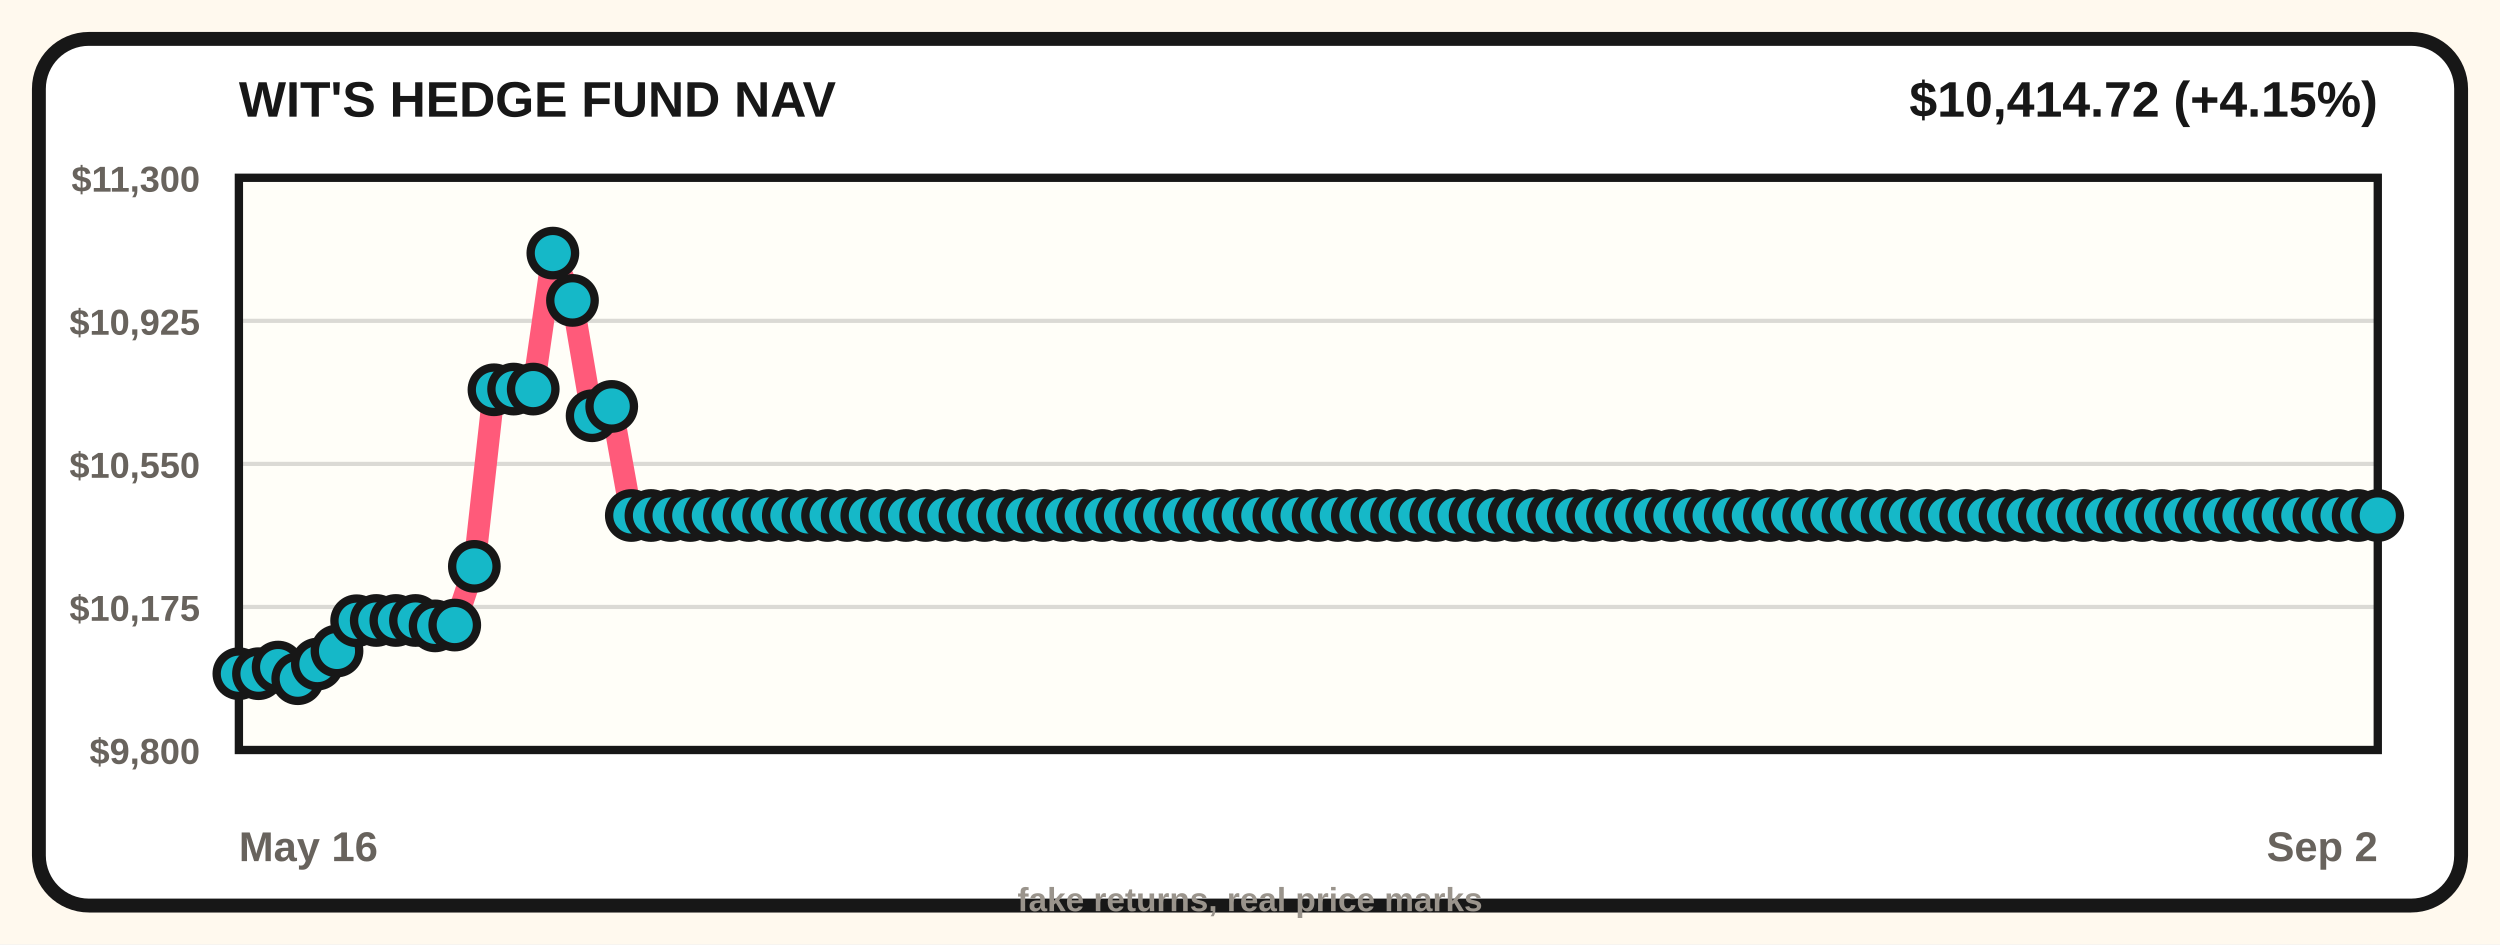
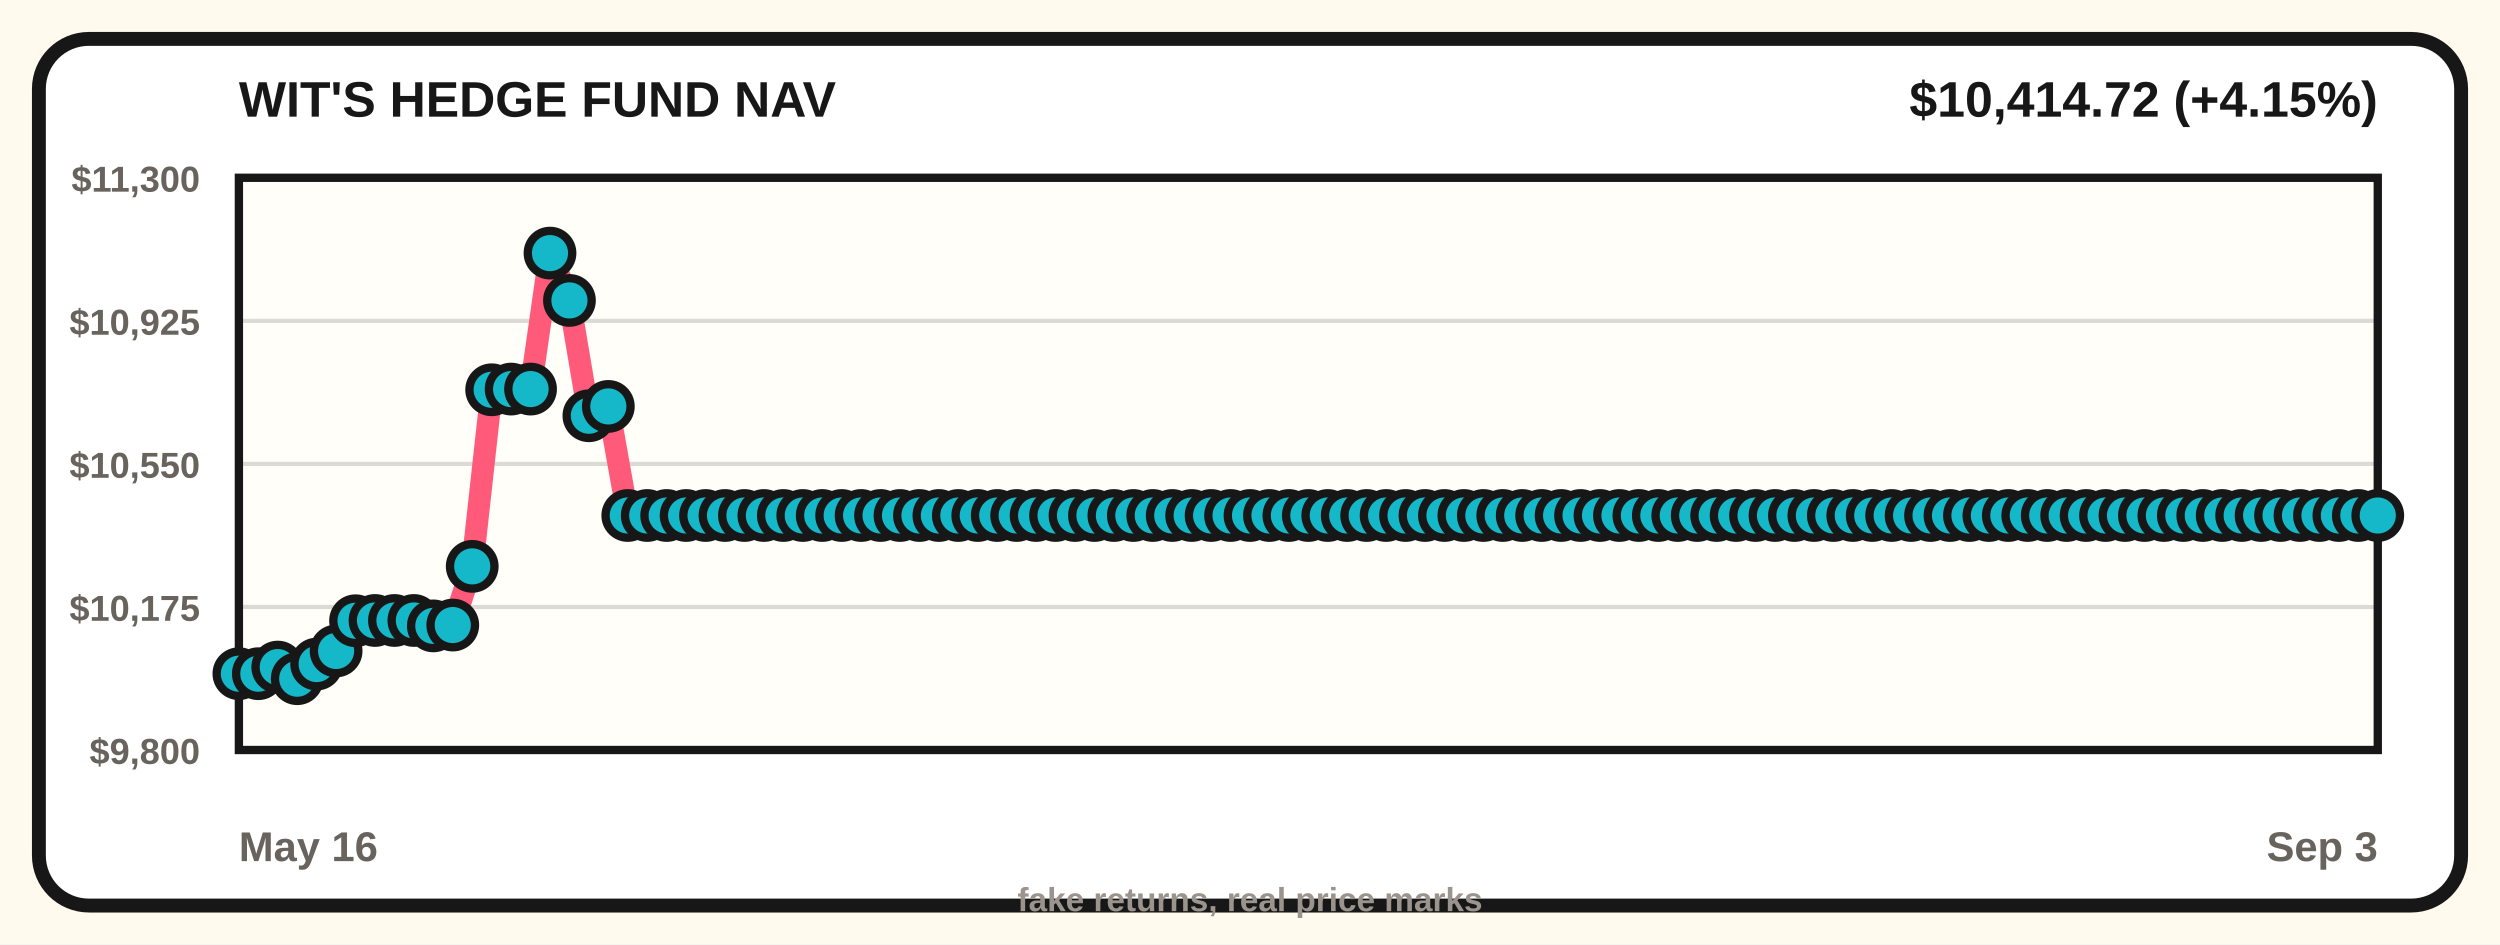
<svg xmlns="http://www.w3.org/2000/svg" width="900" height="340" viewBox="0 0 900 340" role="img" aria-label="Wit's Hedge Fund fake NAV chart">
  <rect width="900" height="340" fill="#fff9ee" />
  <rect x="14" y="14" width="872" height="312" rx="18" fill="#ffffff" stroke="#171717" stroke-width="5" />
  <rect x="86" y="64" width="770" height="206" fill="#fffef8" stroke="#171717" stroke-width="3" />
  <line x1="86" y1="270" x2="856" y2="270" stroke="#171717" stroke-width="1.5" opacity="0.16" />
  <text x="72" y="275" text-anchor="end" font-family="Arial, sans-serif" font-size="13" font-weight="800" fill="#68635d">$9,800</text>
  <line x1="86" y1="218.5" x2="856" y2="218.5" stroke="#171717" stroke-width="1.5" opacity="0.16" />
  <text x="72" y="223.5" text-anchor="end" font-family="Arial, sans-serif" font-size="13" font-weight="800" fill="#68635d">$10,175</text>
  <line x1="86" y1="167" x2="856" y2="167" stroke="#171717" stroke-width="1.5" opacity="0.16" />
  <text x="72" y="172" text-anchor="end" font-family="Arial, sans-serif" font-size="13" font-weight="800" fill="#68635d">$10,550</text>
  <line x1="86" y1="115.5" x2="856" y2="115.5" stroke="#171717" stroke-width="1.5" opacity="0.16" />
  <text x="72" y="120.5" text-anchor="end" font-family="Arial, sans-serif" font-size="13" font-weight="800" fill="#68635d">$10,925</text>
  <line x1="86" y1="64" x2="856" y2="64" stroke="#171717" stroke-width="1.5" opacity="0.16" />
  <text x="72" y="69" text-anchor="end" font-family="Arial, sans-serif" font-size="13" font-weight="800" fill="#68635d">$11,300</text>
-   <polyline points="86,242.53 93.06,242.53 100.13,240.15 107.19,244.33 114.26,239.07 121.32,234.35 128.39,223.47 135.45,223.37 142.51,223.37 149.58,223.37 156.64,225.32 163.71,225.02 170.77,203.89 177.83,140.32 184.9,140.07 191.96,140.07 199.03,91.12 206.09,108.15 213.16,149.67 220.22,146.31 227.28,185.58 234.35,185.58 241.41,185.58 248.48,185.58 255.54,185.58 262.61,185.58 269.67,185.58 276.73,185.58 283.8,185.58 290.86,185.58 297.93,185.58 304.99,185.58 312.06,185.58 319.12,185.58 326.18,185.58 333.25,185.58 340.31,185.58 347.38,185.58 354.44,185.58 361.5,185.58 368.57,185.58 375.63,185.58 382.7,185.58 389.76,185.58 396.83,185.58 403.89,185.58 410.95,185.58 418.02,185.58 425.08,185.58 432.15,185.58 439.21,185.58 446.28,185.58 453.34,185.58 460.4,185.58 467.47,185.58 474.53,185.58 481.6,185.58 488.66,185.58 495.72,185.58 502.79,185.58 509.85,185.58 516.92,185.58 523.98,185.58 531.05,185.58 538.11,185.58 545.17,185.58 552.24,185.58 559.3,185.58 566.37,185.58 573.43,185.58 580.5,185.58 587.56,185.58 594.62,185.58 601.69,185.58 608.75,185.58 615.82,185.58 622.88,185.58 629.94,185.58 637.01,185.58 644.07,185.58 651.14,185.58 658.2,185.58 665.27,185.58 672.33,185.58 679.39,185.58 686.46,185.58 693.52,185.58 700.59,185.58 707.65,185.58 714.72,185.58 721.78,185.58 728.84,185.58 735.91,185.58 742.97,185.58 750.04,185.58 757.1,185.58 764.17,185.58 771.23,185.58 778.29,185.58 785.36,185.58 792.42,185.58 799.49,185.58 806.55,185.58 813.61,185.58 820.68,185.58 827.74,185.58 834.81,185.58 841.87,185.58 848.94,185.58 856,185.58" fill="none" stroke="#ff5a7a" stroke-width="8" stroke-linecap="round" stroke-linejoin="round" />
+   <polyline points="86,242.53 93,242.53 100,240.15 107,244.33 114,239.07 121,234.35 128,223.47 135,223.37 142,223.37 149,223.37 156,225.32 163,225.02 170,203.89 177,140.32 184,140.07 191,140.07 198,91.12 205,108.15 212,149.67 219,146.31 226,185.58 233,185.58 240,185.58 247,185.58 254,185.58 261,185.58 268,185.58 275,185.58 282,185.58 289,185.58 296,185.58 303,185.58 310,185.58 317,185.58 324,185.58 331,185.58 338,185.58 345,185.58 352,185.58 359,185.58 366,185.58 373,185.58 380,185.58 387,185.58 394,185.58 401,185.58 408,185.58 415,185.58 422,185.58 429,185.58 436,185.58 443,185.58 450,185.58 457,185.58 464,185.58 471,185.58 478,185.58 485,185.58 492,185.58 499,185.58 506,185.58 513,185.58 520,185.58 527,185.58 534,185.58 541,185.58 548,185.58 555,185.58 562,185.58 569,185.58 576,185.58 583,185.58 590,185.58 597,185.58 604,185.58 611,185.58 618,185.58 625,185.58 632,185.58 639,185.58 646,185.58 653,185.58 660,185.58 667,185.58 674,185.58 681,185.58 688,185.58 695,185.58 702,185.58 709,185.58 716,185.58 723,185.58 730,185.58 737,185.58 744,185.58 751,185.58 758,185.58 765,185.58 772,185.58 779,185.58 786,185.58 793,185.58 800,185.58 807,185.58 814,185.58 821,185.58 828,185.58 835,185.58 842,185.58 849,185.58 856,185.58" fill="none" stroke="#ff5a7a" stroke-width="8" stroke-linecap="round" stroke-linejoin="round" />
  <circle cx="86" cy="242.53" r="8" fill="#15b8c8" stroke="#171717" stroke-width="3" />
-   <circle cx="93.06" cy="242.53" r="8" fill="#15b8c8" stroke="#171717" stroke-width="3" />
-   <circle cx="100.13" cy="240.15" r="8" fill="#15b8c8" stroke="#171717" stroke-width="3" />
-   <circle cx="107.19" cy="244.33" r="8" fill="#15b8c8" stroke="#171717" stroke-width="3" />
-   <circle cx="114.26" cy="239.07" r="8" fill="#15b8c8" stroke="#171717" stroke-width="3" />
-   <circle cx="121.32" cy="234.35" r="8" fill="#15b8c8" stroke="#171717" stroke-width="3" />
-   <circle cx="128.39" cy="223.47" r="8" fill="#15b8c8" stroke="#171717" stroke-width="3" />
-   <circle cx="135.45" cy="223.37" r="8" fill="#15b8c8" stroke="#171717" stroke-width="3" />
-   <circle cx="142.51" cy="223.37" r="8" fill="#15b8c8" stroke="#171717" stroke-width="3" />
-   <circle cx="149.58" cy="223.37" r="8" fill="#15b8c8" stroke="#171717" stroke-width="3" />
-   <circle cx="156.64" cy="225.32" r="8" fill="#15b8c8" stroke="#171717" stroke-width="3" />
-   <circle cx="163.71" cy="225.02" r="8" fill="#15b8c8" stroke="#171717" stroke-width="3" />
-   <circle cx="170.77" cy="203.89" r="8" fill="#15b8c8" stroke="#171717" stroke-width="3" />
-   <circle cx="177.83" cy="140.32" r="8" fill="#15b8c8" stroke="#171717" stroke-width="3" />
-   <circle cx="184.9" cy="140.07" r="8" fill="#15b8c8" stroke="#171717" stroke-width="3" />
-   <circle cx="191.96" cy="140.07" r="8" fill="#15b8c8" stroke="#171717" stroke-width="3" />
-   <circle cx="199.03" cy="91.12" r="8" fill="#15b8c8" stroke="#171717" stroke-width="3" />
-   <circle cx="206.09" cy="108.15" r="8" fill="#15b8c8" stroke="#171717" stroke-width="3" />
-   <circle cx="213.16" cy="149.67" r="8" fill="#15b8c8" stroke="#171717" stroke-width="3" />
-   <circle cx="220.22" cy="146.31" r="8" fill="#15b8c8" stroke="#171717" stroke-width="3" />
-   <circle cx="227.28" cy="185.58" r="8" fill="#15b8c8" stroke="#171717" stroke-width="3" />
-   <circle cx="234.35" cy="185.58" r="8" fill="#15b8c8" stroke="#171717" stroke-width="3" />
-   <circle cx="241.41" cy="185.58" r="8" fill="#15b8c8" stroke="#171717" stroke-width="3" />
-   <circle cx="248.48" cy="185.58" r="8" fill="#15b8c8" stroke="#171717" stroke-width="3" />
-   <circle cx="255.54" cy="185.58" r="8" fill="#15b8c8" stroke="#171717" stroke-width="3" />
-   <circle cx="262.61" cy="185.58" r="8" fill="#15b8c8" stroke="#171717" stroke-width="3" />
-   <circle cx="269.67" cy="185.58" r="8" fill="#15b8c8" stroke="#171717" stroke-width="3" />
-   <circle cx="276.73" cy="185.58" r="8" fill="#15b8c8" stroke="#171717" stroke-width="3" />
-   <circle cx="283.8" cy="185.58" r="8" fill="#15b8c8" stroke="#171717" stroke-width="3" />
-   <circle cx="290.86" cy="185.58" r="8" fill="#15b8c8" stroke="#171717" stroke-width="3" />
-   <circle cx="297.93" cy="185.58" r="8" fill="#15b8c8" stroke="#171717" stroke-width="3" />
-   <circle cx="304.99" cy="185.58" r="8" fill="#15b8c8" stroke="#171717" stroke-width="3" />
-   <circle cx="312.06" cy="185.58" r="8" fill="#15b8c8" stroke="#171717" stroke-width="3" />
-   <circle cx="319.12" cy="185.58" r="8" fill="#15b8c8" stroke="#171717" stroke-width="3" />
-   <circle cx="326.18" cy="185.58" r="8" fill="#15b8c8" stroke="#171717" stroke-width="3" />
-   <circle cx="333.25" cy="185.58" r="8" fill="#15b8c8" stroke="#171717" stroke-width="3" />
-   <circle cx="340.31" cy="185.58" r="8" fill="#15b8c8" stroke="#171717" stroke-width="3" />
-   <circle cx="347.38" cy="185.58" r="8" fill="#15b8c8" stroke="#171717" stroke-width="3" />
-   <circle cx="354.44" cy="185.58" r="8" fill="#15b8c8" stroke="#171717" stroke-width="3" />
-   <circle cx="361.5" cy="185.58" r="8" fill="#15b8c8" stroke="#171717" stroke-width="3" />
-   <circle cx="368.57" cy="185.58" r="8" fill="#15b8c8" stroke="#171717" stroke-width="3" />
-   <circle cx="375.63" cy="185.58" r="8" fill="#15b8c8" stroke="#171717" stroke-width="3" />
-   <circle cx="382.7" cy="185.58" r="8" fill="#15b8c8" stroke="#171717" stroke-width="3" />
-   <circle cx="389.76" cy="185.58" r="8" fill="#15b8c8" stroke="#171717" stroke-width="3" />
-   <circle cx="396.83" cy="185.58" r="8" fill="#15b8c8" stroke="#171717" stroke-width="3" />
-   <circle cx="403.89" cy="185.58" r="8" fill="#15b8c8" stroke="#171717" stroke-width="3" />
-   <circle cx="410.95" cy="185.58" r="8" fill="#15b8c8" stroke="#171717" stroke-width="3" />
-   <circle cx="418.02" cy="185.58" r="8" fill="#15b8c8" stroke="#171717" stroke-width="3" />
-   <circle cx="425.08" cy="185.58" r="8" fill="#15b8c8" stroke="#171717" stroke-width="3" />
-   <circle cx="432.15" cy="185.58" r="8" fill="#15b8c8" stroke="#171717" stroke-width="3" />
-   <circle cx="439.21" cy="185.58" r="8" fill="#15b8c8" stroke="#171717" stroke-width="3" />
-   <circle cx="446.28" cy="185.58" r="8" fill="#15b8c8" stroke="#171717" stroke-width="3" />
-   <circle cx="453.34" cy="185.58" r="8" fill="#15b8c8" stroke="#171717" stroke-width="3" />
-   <circle cx="460.4" cy="185.58" r="8" fill="#15b8c8" stroke="#171717" stroke-width="3" />
-   <circle cx="467.47" cy="185.58" r="8" fill="#15b8c8" stroke="#171717" stroke-width="3" />
-   <circle cx="474.53" cy="185.58" r="8" fill="#15b8c8" stroke="#171717" stroke-width="3" />
-   <circle cx="481.6" cy="185.58" r="8" fill="#15b8c8" stroke="#171717" stroke-width="3" />
-   <circle cx="488.66" cy="185.58" r="8" fill="#15b8c8" stroke="#171717" stroke-width="3" />
-   <circle cx="495.72" cy="185.58" r="8" fill="#15b8c8" stroke="#171717" stroke-width="3" />
-   <circle cx="502.79" cy="185.58" r="8" fill="#15b8c8" stroke="#171717" stroke-width="3" />
-   <circle cx="509.85" cy="185.58" r="8" fill="#15b8c8" stroke="#171717" stroke-width="3" />
-   <circle cx="516.92" cy="185.58" r="8" fill="#15b8c8" stroke="#171717" stroke-width="3" />
-   <circle cx="523.98" cy="185.58" r="8" fill="#15b8c8" stroke="#171717" stroke-width="3" />
-   <circle cx="531.05" cy="185.58" r="8" fill="#15b8c8" stroke="#171717" stroke-width="3" />
-   <circle cx="538.11" cy="185.58" r="8" fill="#15b8c8" stroke="#171717" stroke-width="3" />
-   <circle cx="545.17" cy="185.58" r="8" fill="#15b8c8" stroke="#171717" stroke-width="3" />
-   <circle cx="552.24" cy="185.58" r="8" fill="#15b8c8" stroke="#171717" stroke-width="3" />
-   <circle cx="559.3" cy="185.58" r="8" fill="#15b8c8" stroke="#171717" stroke-width="3" />
-   <circle cx="566.37" cy="185.58" r="8" fill="#15b8c8" stroke="#171717" stroke-width="3" />
-   <circle cx="573.43" cy="185.58" r="8" fill="#15b8c8" stroke="#171717" stroke-width="3" />
-   <circle cx="580.5" cy="185.58" r="8" fill="#15b8c8" stroke="#171717" stroke-width="3" />
-   <circle cx="587.56" cy="185.58" r="8" fill="#15b8c8" stroke="#171717" stroke-width="3" />
-   <circle cx="594.62" cy="185.58" r="8" fill="#15b8c8" stroke="#171717" stroke-width="3" />
-   <circle cx="601.69" cy="185.58" r="8" fill="#15b8c8" stroke="#171717" stroke-width="3" />
-   <circle cx="608.75" cy="185.58" r="8" fill="#15b8c8" stroke="#171717" stroke-width="3" />
-   <circle cx="615.82" cy="185.58" r="8" fill="#15b8c8" stroke="#171717" stroke-width="3" />
-   <circle cx="622.88" cy="185.58" r="8" fill="#15b8c8" stroke="#171717" stroke-width="3" />
-   <circle cx="629.94" cy="185.58" r="8" fill="#15b8c8" stroke="#171717" stroke-width="3" />
-   <circle cx="637.01" cy="185.58" r="8" fill="#15b8c8" stroke="#171717" stroke-width="3" />
-   <circle cx="644.07" cy="185.58" r="8" fill="#15b8c8" stroke="#171717" stroke-width="3" />
-   <circle cx="651.14" cy="185.58" r="8" fill="#15b8c8" stroke="#171717" stroke-width="3" />
-   <circle cx="658.2" cy="185.58" r="8" fill="#15b8c8" stroke="#171717" stroke-width="3" />
-   <circle cx="665.27" cy="185.58" r="8" fill="#15b8c8" stroke="#171717" stroke-width="3" />
-   <circle cx="672.33" cy="185.58" r="8" fill="#15b8c8" stroke="#171717" stroke-width="3" />
-   <circle cx="679.39" cy="185.58" r="8" fill="#15b8c8" stroke="#171717" stroke-width="3" />
-   <circle cx="686.46" cy="185.58" r="8" fill="#15b8c8" stroke="#171717" stroke-width="3" />
-   <circle cx="693.52" cy="185.58" r="8" fill="#15b8c8" stroke="#171717" stroke-width="3" />
-   <circle cx="700.59" cy="185.58" r="8" fill="#15b8c8" stroke="#171717" stroke-width="3" />
-   <circle cx="707.65" cy="185.58" r="8" fill="#15b8c8" stroke="#171717" stroke-width="3" />
-   <circle cx="714.72" cy="185.58" r="8" fill="#15b8c8" stroke="#171717" stroke-width="3" />
-   <circle cx="721.78" cy="185.58" r="8" fill="#15b8c8" stroke="#171717" stroke-width="3" />
-   <circle cx="728.84" cy="185.58" r="8" fill="#15b8c8" stroke="#171717" stroke-width="3" />
-   <circle cx="735.91" cy="185.58" r="8" fill="#15b8c8" stroke="#171717" stroke-width="3" />
-   <circle cx="742.97" cy="185.58" r="8" fill="#15b8c8" stroke="#171717" stroke-width="3" />
-   <circle cx="750.04" cy="185.58" r="8" fill="#15b8c8" stroke="#171717" stroke-width="3" />
-   <circle cx="757.1" cy="185.58" r="8" fill="#15b8c8" stroke="#171717" stroke-width="3" />
-   <circle cx="764.17" cy="185.58" r="8" fill="#15b8c8" stroke="#171717" stroke-width="3" />
-   <circle cx="771.23" cy="185.58" r="8" fill="#15b8c8" stroke="#171717" stroke-width="3" />
-   <circle cx="778.29" cy="185.58" r="8" fill="#15b8c8" stroke="#171717" stroke-width="3" />
-   <circle cx="785.36" cy="185.58" r="8" fill="#15b8c8" stroke="#171717" stroke-width="3" />
-   <circle cx="792.42" cy="185.58" r="8" fill="#15b8c8" stroke="#171717" stroke-width="3" />
-   <circle cx="799.49" cy="185.58" r="8" fill="#15b8c8" stroke="#171717" stroke-width="3" />
-   <circle cx="806.55" cy="185.58" r="8" fill="#15b8c8" stroke="#171717" stroke-width="3" />
-   <circle cx="813.61" cy="185.58" r="8" fill="#15b8c8" stroke="#171717" stroke-width="3" />
-   <circle cx="820.68" cy="185.58" r="8" fill="#15b8c8" stroke="#171717" stroke-width="3" />
-   <circle cx="827.74" cy="185.58" r="8" fill="#15b8c8" stroke="#171717" stroke-width="3" />
-   <circle cx="834.81" cy="185.58" r="8" fill="#15b8c8" stroke="#171717" stroke-width="3" />
-   <circle cx="841.87" cy="185.58" r="8" fill="#15b8c8" stroke="#171717" stroke-width="3" />
-   <circle cx="848.94" cy="185.58" r="8" fill="#15b8c8" stroke="#171717" stroke-width="3" />
+   <circle cx="93" cy="242.53" r="8" fill="#15b8c8" stroke="#171717" stroke-width="3" />
+   <circle cx="100" cy="240.15" r="8" fill="#15b8c8" stroke="#171717" stroke-width="3" />
+   <circle cx="107" cy="244.33" r="8" fill="#15b8c8" stroke="#171717" stroke-width="3" />
+   <circle cx="114" cy="239.07" r="8" fill="#15b8c8" stroke="#171717" stroke-width="3" />
+   <circle cx="121" cy="234.35" r="8" fill="#15b8c8" stroke="#171717" stroke-width="3" />
+   <circle cx="128" cy="223.47" r="8" fill="#15b8c8" stroke="#171717" stroke-width="3" />
+   <circle cx="135" cy="223.37" r="8" fill="#15b8c8" stroke="#171717" stroke-width="3" />
+   <circle cx="142" cy="223.37" r="8" fill="#15b8c8" stroke="#171717" stroke-width="3" />
+   <circle cx="149" cy="223.37" r="8" fill="#15b8c8" stroke="#171717" stroke-width="3" />
+   <circle cx="156" cy="225.32" r="8" fill="#15b8c8" stroke="#171717" stroke-width="3" />
+   <circle cx="163" cy="225.02" r="8" fill="#15b8c8" stroke="#171717" stroke-width="3" />
+   <circle cx="170" cy="203.89" r="8" fill="#15b8c8" stroke="#171717" stroke-width="3" />
+   <circle cx="177" cy="140.32" r="8" fill="#15b8c8" stroke="#171717" stroke-width="3" />
+   <circle cx="184" cy="140.07" r="8" fill="#15b8c8" stroke="#171717" stroke-width="3" />
+   <circle cx="191" cy="140.07" r="8" fill="#15b8c8" stroke="#171717" stroke-width="3" />
+   <circle cx="198" cy="91.12" r="8" fill="#15b8c8" stroke="#171717" stroke-width="3" />
+   <circle cx="205" cy="108.15" r="8" fill="#15b8c8" stroke="#171717" stroke-width="3" />
+   <circle cx="212" cy="149.67" r="8" fill="#15b8c8" stroke="#171717" stroke-width="3" />
+   <circle cx="219" cy="146.31" r="8" fill="#15b8c8" stroke="#171717" stroke-width="3" />
+   <circle cx="226" cy="185.58" r="8" fill="#15b8c8" stroke="#171717" stroke-width="3" />
+   <circle cx="233" cy="185.58" r="8" fill="#15b8c8" stroke="#171717" stroke-width="3" />
+   <circle cx="240" cy="185.58" r="8" fill="#15b8c8" stroke="#171717" stroke-width="3" />
+   <circle cx="247" cy="185.58" r="8" fill="#15b8c8" stroke="#171717" stroke-width="3" />
+   <circle cx="254" cy="185.58" r="8" fill="#15b8c8" stroke="#171717" stroke-width="3" />
+   <circle cx="261" cy="185.58" r="8" fill="#15b8c8" stroke="#171717" stroke-width="3" />
+   <circle cx="268" cy="185.58" r="8" fill="#15b8c8" stroke="#171717" stroke-width="3" />
+   <circle cx="275" cy="185.58" r="8" fill="#15b8c8" stroke="#171717" stroke-width="3" />
+   <circle cx="282" cy="185.58" r="8" fill="#15b8c8" stroke="#171717" stroke-width="3" />
+   <circle cx="289" cy="185.58" r="8" fill="#15b8c8" stroke="#171717" stroke-width="3" />
+   <circle cx="296" cy="185.58" r="8" fill="#15b8c8" stroke="#171717" stroke-width="3" />
+   <circle cx="303" cy="185.58" r="8" fill="#15b8c8" stroke="#171717" stroke-width="3" />
+   <circle cx="310" cy="185.58" r="8" fill="#15b8c8" stroke="#171717" stroke-width="3" />
+   <circle cx="317" cy="185.58" r="8" fill="#15b8c8" stroke="#171717" stroke-width="3" />
+   <circle cx="324" cy="185.58" r="8" fill="#15b8c8" stroke="#171717" stroke-width="3" />
+   <circle cx="331" cy="185.58" r="8" fill="#15b8c8" stroke="#171717" stroke-width="3" />
+   <circle cx="338" cy="185.58" r="8" fill="#15b8c8" stroke="#171717" stroke-width="3" />
+   <circle cx="345" cy="185.58" r="8" fill="#15b8c8" stroke="#171717" stroke-width="3" />
+   <circle cx="352" cy="185.58" r="8" fill="#15b8c8" stroke="#171717" stroke-width="3" />
+   <circle cx="359" cy="185.58" r="8" fill="#15b8c8" stroke="#171717" stroke-width="3" />
+   <circle cx="366" cy="185.58" r="8" fill="#15b8c8" stroke="#171717" stroke-width="3" />
+   <circle cx="373" cy="185.58" r="8" fill="#15b8c8" stroke="#171717" stroke-width="3" />
+   <circle cx="380" cy="185.58" r="8" fill="#15b8c8" stroke="#171717" stroke-width="3" />
+   <circle cx="387" cy="185.58" r="8" fill="#15b8c8" stroke="#171717" stroke-width="3" />
+   <circle cx="394" cy="185.58" r="8" fill="#15b8c8" stroke="#171717" stroke-width="3" />
+   <circle cx="401" cy="185.58" r="8" fill="#15b8c8" stroke="#171717" stroke-width="3" />
+   <circle cx="408" cy="185.58" r="8" fill="#15b8c8" stroke="#171717" stroke-width="3" />
+   <circle cx="415" cy="185.58" r="8" fill="#15b8c8" stroke="#171717" stroke-width="3" />
+   <circle cx="422" cy="185.58" r="8" fill="#15b8c8" stroke="#171717" stroke-width="3" />
+   <circle cx="429" cy="185.58" r="8" fill="#15b8c8" stroke="#171717" stroke-width="3" />
+   <circle cx="436" cy="185.58" r="8" fill="#15b8c8" stroke="#171717" stroke-width="3" />
+   <circle cx="443" cy="185.58" r="8" fill="#15b8c8" stroke="#171717" stroke-width="3" />
+   <circle cx="450" cy="185.58" r="8" fill="#15b8c8" stroke="#171717" stroke-width="3" />
+   <circle cx="457" cy="185.58" r="8" fill="#15b8c8" stroke="#171717" stroke-width="3" />
+   <circle cx="464" cy="185.58" r="8" fill="#15b8c8" stroke="#171717" stroke-width="3" />
+   <circle cx="471" cy="185.58" r="8" fill="#15b8c8" stroke="#171717" stroke-width="3" />
+   <circle cx="478" cy="185.58" r="8" fill="#15b8c8" stroke="#171717" stroke-width="3" />
+   <circle cx="485" cy="185.58" r="8" fill="#15b8c8" stroke="#171717" stroke-width="3" />
+   <circle cx="492" cy="185.58" r="8" fill="#15b8c8" stroke="#171717" stroke-width="3" />
+   <circle cx="499" cy="185.58" r="8" fill="#15b8c8" stroke="#171717" stroke-width="3" />
+   <circle cx="506" cy="185.58" r="8" fill="#15b8c8" stroke="#171717" stroke-width="3" />
+   <circle cx="513" cy="185.58" r="8" fill="#15b8c8" stroke="#171717" stroke-width="3" />
+   <circle cx="520" cy="185.58" r="8" fill="#15b8c8" stroke="#171717" stroke-width="3" />
+   <circle cx="527" cy="185.58" r="8" fill="#15b8c8" stroke="#171717" stroke-width="3" />
+   <circle cx="534" cy="185.58" r="8" fill="#15b8c8" stroke="#171717" stroke-width="3" />
+   <circle cx="541" cy="185.58" r="8" fill="#15b8c8" stroke="#171717" stroke-width="3" />
+   <circle cx="548" cy="185.58" r="8" fill="#15b8c8" stroke="#171717" stroke-width="3" />
+   <circle cx="555" cy="185.58" r="8" fill="#15b8c8" stroke="#171717" stroke-width="3" />
+   <circle cx="562" cy="185.58" r="8" fill="#15b8c8" stroke="#171717" stroke-width="3" />
+   <circle cx="569" cy="185.58" r="8" fill="#15b8c8" stroke="#171717" stroke-width="3" />
+   <circle cx="576" cy="185.58" r="8" fill="#15b8c8" stroke="#171717" stroke-width="3" />
+   <circle cx="583" cy="185.58" r="8" fill="#15b8c8" stroke="#171717" stroke-width="3" />
+   <circle cx="590" cy="185.58" r="8" fill="#15b8c8" stroke="#171717" stroke-width="3" />
+   <circle cx="597" cy="185.58" r="8" fill="#15b8c8" stroke="#171717" stroke-width="3" />
+   <circle cx="604" cy="185.58" r="8" fill="#15b8c8" stroke="#171717" stroke-width="3" />
+   <circle cx="611" cy="185.58" r="8" fill="#15b8c8" stroke="#171717" stroke-width="3" />
+   <circle cx="618" cy="185.58" r="8" fill="#15b8c8" stroke="#171717" stroke-width="3" />
+   <circle cx="625" cy="185.58" r="8" fill="#15b8c8" stroke="#171717" stroke-width="3" />
+   <circle cx="632" cy="185.58" r="8" fill="#15b8c8" stroke="#171717" stroke-width="3" />
+   <circle cx="639" cy="185.58" r="8" fill="#15b8c8" stroke="#171717" stroke-width="3" />
+   <circle cx="646" cy="185.58" r="8" fill="#15b8c8" stroke="#171717" stroke-width="3" />
+   <circle cx="653" cy="185.58" r="8" fill="#15b8c8" stroke="#171717" stroke-width="3" />
+   <circle cx="660" cy="185.58" r="8" fill="#15b8c8" stroke="#171717" stroke-width="3" />
+   <circle cx="667" cy="185.58" r="8" fill="#15b8c8" stroke="#171717" stroke-width="3" />
+   <circle cx="674" cy="185.58" r="8" fill="#15b8c8" stroke="#171717" stroke-width="3" />
+   <circle cx="681" cy="185.58" r="8" fill="#15b8c8" stroke="#171717" stroke-width="3" />
+   <circle cx="688" cy="185.58" r="8" fill="#15b8c8" stroke="#171717" stroke-width="3" />
+   <circle cx="695" cy="185.58" r="8" fill="#15b8c8" stroke="#171717" stroke-width="3" />
+   <circle cx="702" cy="185.58" r="8" fill="#15b8c8" stroke="#171717" stroke-width="3" />
+   <circle cx="709" cy="185.58" r="8" fill="#15b8c8" stroke="#171717" stroke-width="3" />
+   <circle cx="716" cy="185.58" r="8" fill="#15b8c8" stroke="#171717" stroke-width="3" />
+   <circle cx="723" cy="185.58" r="8" fill="#15b8c8" stroke="#171717" stroke-width="3" />
+   <circle cx="730" cy="185.58" r="8" fill="#15b8c8" stroke="#171717" stroke-width="3" />
+   <circle cx="737" cy="185.58" r="8" fill="#15b8c8" stroke="#171717" stroke-width="3" />
+   <circle cx="744" cy="185.58" r="8" fill="#15b8c8" stroke="#171717" stroke-width="3" />
+   <circle cx="751" cy="185.58" r="8" fill="#15b8c8" stroke="#171717" stroke-width="3" />
+   <circle cx="758" cy="185.58" r="8" fill="#15b8c8" stroke="#171717" stroke-width="3" />
+   <circle cx="765" cy="185.58" r="8" fill="#15b8c8" stroke="#171717" stroke-width="3" />
+   <circle cx="772" cy="185.58" r="8" fill="#15b8c8" stroke="#171717" stroke-width="3" />
+   <circle cx="779" cy="185.58" r="8" fill="#15b8c8" stroke="#171717" stroke-width="3" />
+   <circle cx="786" cy="185.58" r="8" fill="#15b8c8" stroke="#171717" stroke-width="3" />
+   <circle cx="793" cy="185.58" r="8" fill="#15b8c8" stroke="#171717" stroke-width="3" />
+   <circle cx="800" cy="185.58" r="8" fill="#15b8c8" stroke="#171717" stroke-width="3" />
+   <circle cx="807" cy="185.58" r="8" fill="#15b8c8" stroke="#171717" stroke-width="3" />
+   <circle cx="814" cy="185.58" r="8" fill="#15b8c8" stroke="#171717" stroke-width="3" />
+   <circle cx="821" cy="185.58" r="8" fill="#15b8c8" stroke="#171717" stroke-width="3" />
+   <circle cx="828" cy="185.58" r="8" fill="#15b8c8" stroke="#171717" stroke-width="3" />
+   <circle cx="835" cy="185.58" r="8" fill="#15b8c8" stroke="#171717" stroke-width="3" />
+   <circle cx="842" cy="185.58" r="8" fill="#15b8c8" stroke="#171717" stroke-width="3" />
+   <circle cx="849" cy="185.58" r="8" fill="#15b8c8" stroke="#171717" stroke-width="3" />
  <circle cx="856" cy="185.58" r="8" fill="#15b8c8" stroke="#171717" stroke-width="3" />
  <text x="86" y="42" font-family="Arial, sans-serif" font-size="18" font-weight="900" fill="#171717">WIT'S HEDGE FUND NAV</text>
  <text x="856" y="42" text-anchor="end" font-family="Arial, sans-serif" font-size="18" font-weight="900" fill="#171717">$10,414.72 (+4.15%)</text>
  <text x="86" y="310" text-anchor="start" font-family="Arial, sans-serif" font-size="15" font-weight="900" fill="#68635d">May 16</text>
-   <text x="856" y="310" text-anchor="end" font-family="Arial, sans-serif" font-size="15" font-weight="900" fill="#68635d">Sep 2</text>
+   <text x="856" y="310" text-anchor="end" font-family="Arial, sans-serif" font-size="15" font-weight="900" fill="#68635d">Sep 3</text>
  <text x="450" y="328" text-anchor="middle" font-family="Arial, sans-serif" font-size="12" font-weight="800" fill="#9a948c">fake returns, real price marks</text>
</svg>
